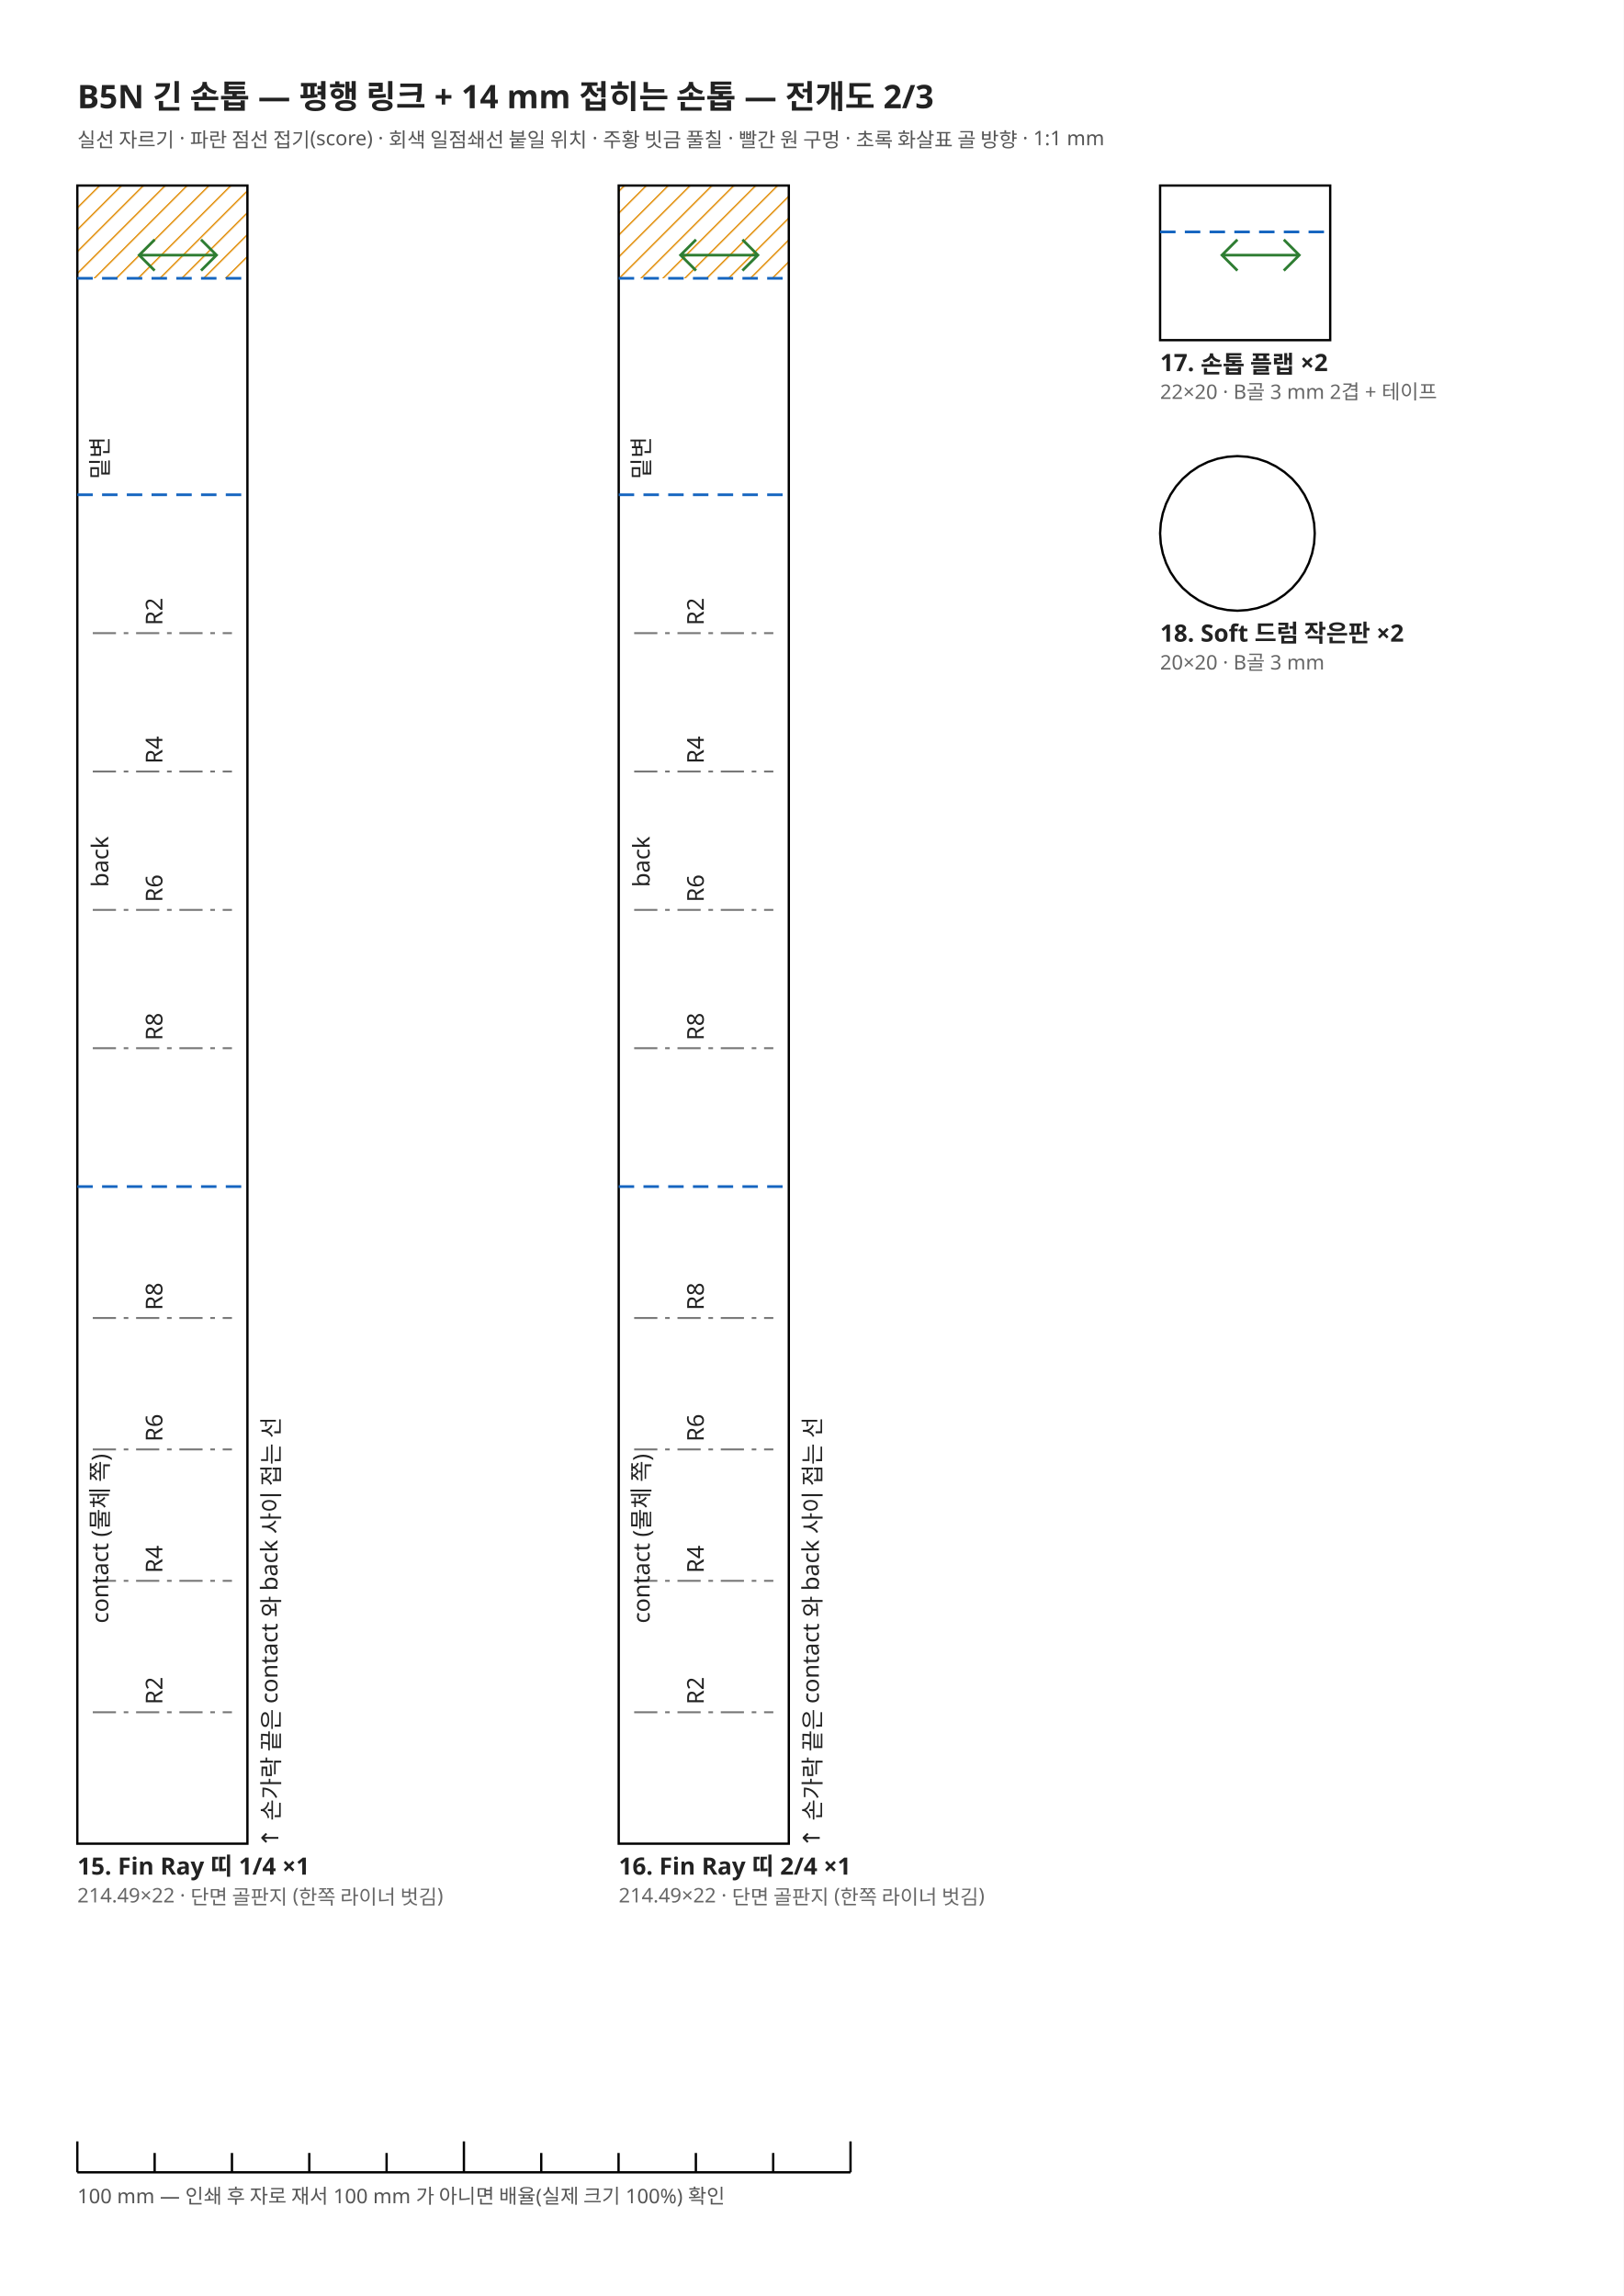
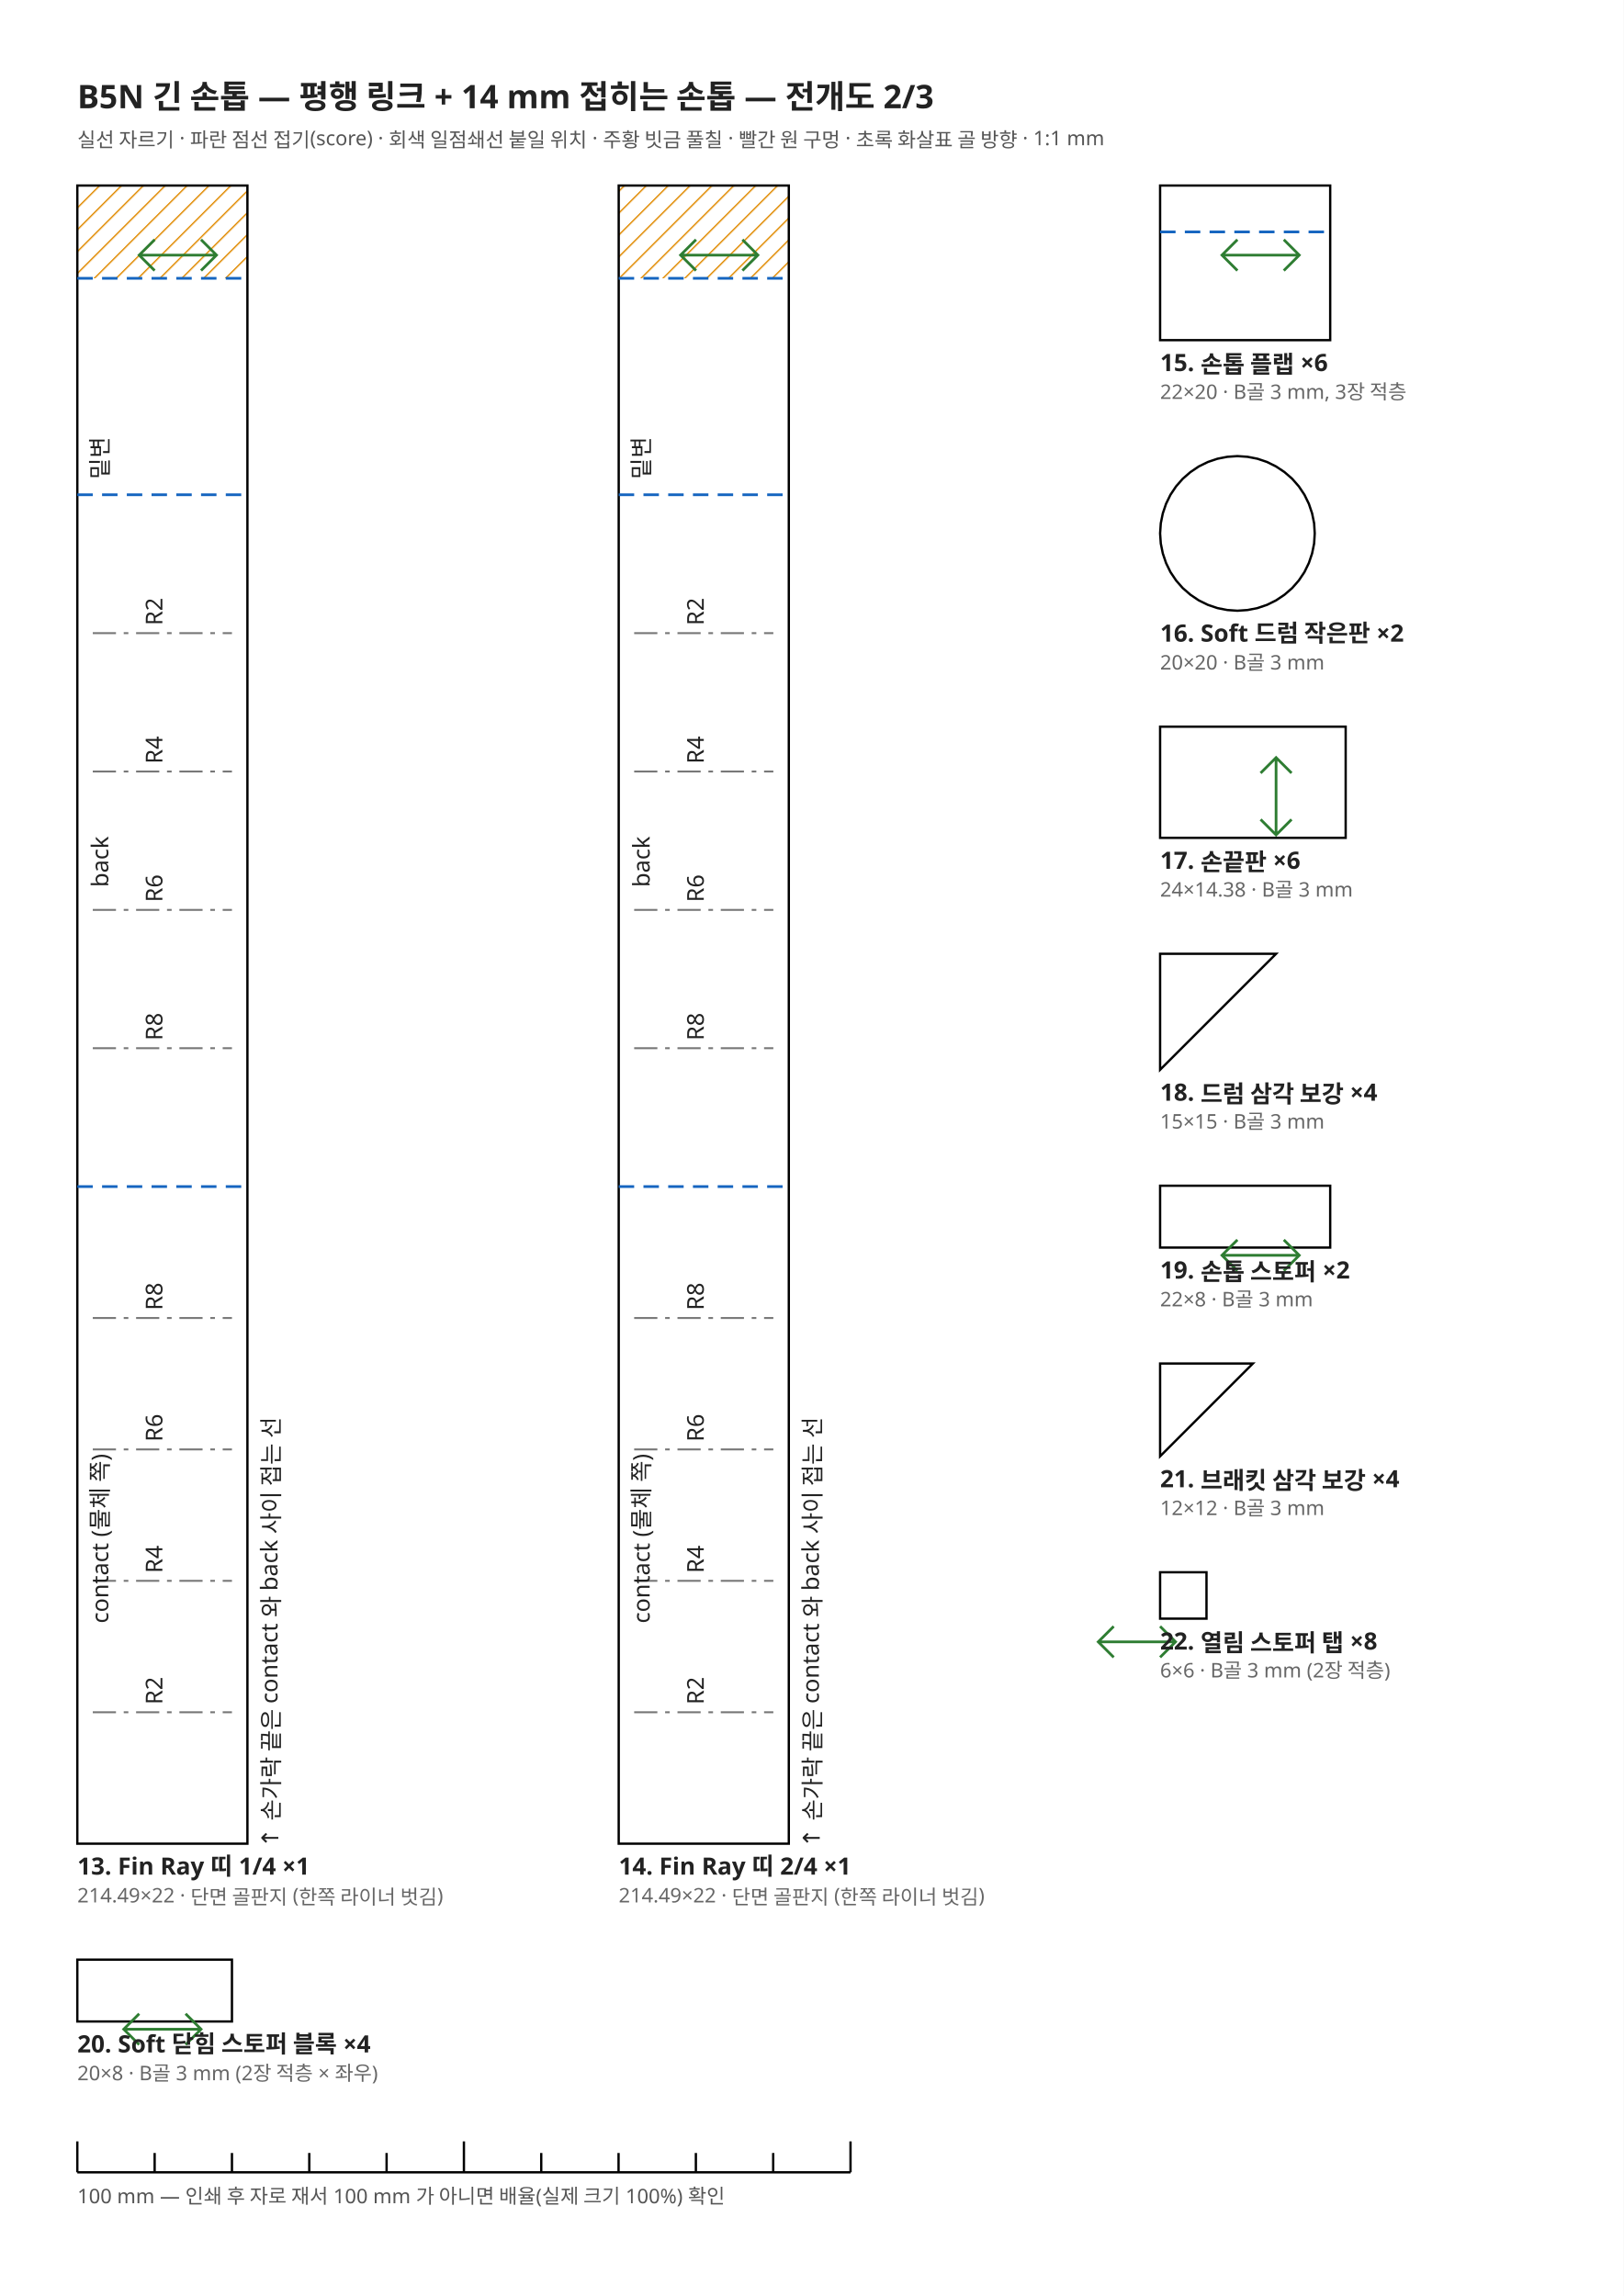
<svg xmlns="http://www.w3.org/2000/svg" width="210mm" height="297mm" viewBox="0 0 210 297">
  <defs>
    <pattern id="hatch" width="2" height="2" patternUnits="userSpaceOnUse" patternTransform="rotate(45)">
      <path d="M0 0V2" stroke="#e08a00" stroke-width=".35" />
    </pattern>
  </defs>
  <style>
.cut{fill:none;stroke:#000;stroke-width:.3}
.score{fill:none;stroke:#1565c0;stroke-width:.35;stroke-dasharray:2 1.2}
.mark{fill:none;stroke:#777;stroke-width:.25;stroke-dasharray:3 1 .6 1}
.glue{fill:url(#hatch);stroke:none}
.hole{fill:none;stroke:#c62828;stroke-width:.3}
.cross{stroke:#c62828;stroke-width:.2}
.flute{fill:none;stroke:#2e7d32;stroke-width:.35}
text{font-family:"WenQuanYi Zen Hei","IBM Plex Sans KR","Apple SD Gothic Neo","Malgun Gothic",sans-serif;fill:#222}
.lbl{font-size:3.1px;font-weight:bold}.dim{font-size:2.6px;fill:#666}
.hdr{font-size:4.2px;font-weight:bold}.small{font-size:2.6px;fill:#555}
</style>
  <rect width="210" height="297" fill="#fff" />
  <text class="hdr" x="10" y="14">B5N 긴 손톱 — 평행 링크 + 14 mm 접히는 손톱 — 전개도 2/3</text>
  <text class="small" x="10" y="19">실선 자르기 · 파란 점선 접기(score) · 회색 일점쇄선 붙일 위치 · 주황 빗금 풀칠 · 빨간 원 구멍 · 초록 화살표 골 방향 · 1:1 mm</text>
  <polygon class="glue" points="10,36 10,24 32,24 32,36" />
  <polygon class="cut" points="10,238.49 10,24 32,24 32,238.49" />
  <polyline class="score" points="10,153.49 32,153.49" />
  <polyline class="score" points="10,64 32,64" />
  <polyline class="score" points="10,36 32,36" />
  <polyline class="mark" points="12,221.49 30,221.49" />
  <polyline class="mark" points="12,81.9 30,81.9" />
  <polyline class="mark" points="12,204.49 30,204.49" />
  <polyline class="mark" points="12,99.8 30,99.8" />
  <polyline class="mark" points="12,187.49 30,187.49" />
  <polyline class="mark" points="12,117.7 30,117.7" />
  <polyline class="mark" points="12,170.49 30,170.49" />
  <polyline class="mark" points="12,135.59 30,135.59" />
  <text x="21" y="220.49" font-size="3" transform="rotate(-90 21 220.49)">R2</text>
  <text x="21" y="80.9" font-size="3" transform="rotate(-90 21 80.9)">R2</text>
  <text x="21" y="203.49" font-size="3" transform="rotate(-90 21 203.49)">R4</text>
  <text x="21" y="98.8" font-size="3" transform="rotate(-90 21 98.8)">R4</text>
  <text x="21" y="186.49" font-size="3" transform="rotate(-90 21 186.49)">R6</text>
  <text x="21" y="116.7" font-size="3" transform="rotate(-90 21 116.7)">R6</text>
  <text x="21" y="169.49" font-size="3" transform="rotate(-90 21 169.49)">R8</text>
  <text x="21" y="134.59" font-size="3" transform="rotate(-90 21 134.59)">R8</text>
  <text x="14" y="209.99" font-size="3" transform="rotate(-90 14 209.99)">contact (물체 쪽)</text>
  <text x="14" y="114.75" font-size="3" transform="rotate(-90 14 114.75)">back</text>
  <text x="14" y="62" font-size="3" transform="rotate(-90 14 62)">밑변</text>
  <text x="36" y="238.99" font-size="3" transform="rotate(-90 36 238.99)">↑ 손가락 끝은 contact 와 back 사이 접는 선</text>
  <path class="flute" d="M18 33H28M26 31L28 33L26 35M20 31L18 33L20 35" />
-   <text class="lbl" x="10" y="242.49">15. Fin Ray 띠 1/4 ×1</text>
+   <text class="lbl" x="10" y="242.49">13. Fin Ray 띠 1/4 ×1</text>
  <text class="dim" x="10" y="246.09">214.49×22 · 단면 골판지 (한쪽 라이너 벗김)</text>
  <polygon class="glue" points="80.02,36 80.02,24 102.02,24 102.02,36" />
  <polygon class="cut" points="80.02,238.49 80.02,24 102.02,24 102.02,238.49" />
  <polyline class="score" points="80.02,153.49 102.02,153.49" />
  <polyline class="score" points="80.02,64 102.02,64" />
  <polyline class="score" points="80.02,36 102.02,36" />
  <polyline class="mark" points="82.02,221.49 100.02,221.49" />
  <polyline class="mark" points="82.02,81.9 100.02,81.9" />
  <polyline class="mark" points="82.02,204.49 100.02,204.49" />
  <polyline class="mark" points="82.02,99.8 100.02,99.8" />
  <polyline class="mark" points="82.02,187.49 100.02,187.49" />
  <polyline class="mark" points="82.02,117.7 100.02,117.7" />
  <polyline class="mark" points="82.02,170.49 100.02,170.49" />
  <polyline class="mark" points="82.02,135.59 100.02,135.59" />
  <text x="91.02" y="220.49" font-size="3" transform="rotate(-90 91.02 220.49)">R2</text>
  <text x="91.02" y="80.9" font-size="3" transform="rotate(-90 91.02 80.9)">R2</text>
  <text x="91.02" y="203.49" font-size="3" transform="rotate(-90 91.02 203.49)">R4</text>
  <text x="91.02" y="98.8" font-size="3" transform="rotate(-90 91.02 98.8)">R4</text>
  <text x="91.02" y="186.49" font-size="3" transform="rotate(-90 91.02 186.49)">R6</text>
  <text x="91.02" y="116.7" font-size="3" transform="rotate(-90 91.02 116.7)">R6</text>
  <text x="91.02" y="169.49" font-size="3" transform="rotate(-90 91.02 169.49)">R8</text>
  <text x="91.02" y="134.59" font-size="3" transform="rotate(-90 91.02 134.59)">R8</text>
  <text x="84.02" y="209.99" font-size="3" transform="rotate(-90 84.02 209.99)">contact (물체 쪽)</text>
  <text x="84.02" y="114.75" font-size="3" transform="rotate(-90 84.02 114.75)">back</text>
  <text x="84.02" y="62" font-size="3" transform="rotate(-90 84.02 62)">밑변</text>
  <text x="106.02" y="238.99" font-size="3" transform="rotate(-90 106.02 238.99)">↑ 손가락 끝은 contact 와 back 사이 접는 선</text>
  <path class="flute" d="M88.02 33H98.02M96.02 31L98.02 33L96.02 35M90.02 31L88.02 33L90.02 35" />
-   <text class="lbl" x="80.02" y="242.49">16. Fin Ray 띠 2/4 ×1</text>
+   <text class="lbl" x="80.02" y="242.49">14. Fin Ray 띠 2/4 ×1</text>
  <text class="dim" x="80.02" y="246.09">214.49×22 · 단면 골판지 (한쪽 라이너 벗김)</text>
  <polygon class="cut" points="150.04,24 172.04,24 172.04,44 150.04,44" />
  <polyline class="score" points="150.04,30 172.04,30" />
  <path class="flute" d="M158.04 33H168.04M166.04 31L168.04 33L166.04 35M160.04 31L158.04 33L160.04 35" />
-   <text class="lbl" x="150.04" y="48">17. 손톱 플랩 ×2</text>
-   <text class="dim" x="150.04" y="51.6">22×20 · B골 3 mm 2겹 + 테이프</text>
+   <text class="lbl" x="150.04" y="48">15. 손톱 플랩 ×6</text>
+   <text class="dim" x="150.04" y="51.6">22×20 · B골 3 mm, 3장 적층</text>
  <polygon class="cut" points="170.04,69 169.96,70.31 169.7,71.59 169.28,72.83 168.71,74 167.98,75.09 167.12,76.07 166.13,76.93 165.04,77.66 163.87,78.24 162.63,78.66 161.35,78.91 160.04,79 158.74,78.91 157.46,78.66 156.22,78.24 155.04,77.66 153.96,76.93 152.97,76.07 152.11,75.09 151.38,74 150.81,72.83 150.39,71.59 150.13,70.31 150.04,69 150.13,67.69 150.39,66.41 150.81,65.17 151.38,64 152.11,62.91 152.97,61.93 153.96,61.07 155.04,60.34 156.22,59.76 157.46,59.34 158.74,59.09 160.04,59 161.35,59.09 162.63,59.34 163.87,59.76 165.04,60.34 166.13,61.07 167.12,61.93 167.98,62.91 168.71,64 169.28,65.17 169.7,66.41 169.96,67.69" />
-   <text class="lbl" x="150.04" y="83">18. Soft 드럼 작은판 ×2</text>
+   <text class="lbl" x="150.04" y="83">16. Soft 드럼 작은판 ×2</text>
  <text class="dim" x="150.04" y="86.6">20×20 · B골 3 mm</text>
+   <polygon class="cut" points="150.04,94 174.04,94 174.04,108.38 150.04,108.38" />
+   <path class="flute" d="M165.04 98V108M163.04 106L165.04 108L167.04 106M163.04 100L165.04 98L167.04 100" />
+   <text class="lbl" x="150.04" y="112.38">17. 손끝판 ×6</text>
+   <text class="dim" x="150.04" y="115.98">24×14.38 · B골 3 mm</text>
+   <polygon class="cut" points="150.04,123.38 165.04,123.38 150.04,138.38" />
+   <text class="lbl" x="150.04" y="142.38">18. 드럼 삼각 보강 ×4</text>
+   <text class="dim" x="150.04" y="145.98">15×15 · B골 3 mm</text>
+   <polygon class="cut" points="150.04,153.38 172.04,153.38 172.04,161.38 150.04,161.38" />
+   <path class="flute" d="M158.04 162.38H168.04M166.04 160.38L168.04 162.38L166.04 164.38M160.04 160.38L158.04 162.38L160.04 164.38" />
+   <text class="lbl" x="150.04" y="165.38">19. 손톱 스토퍼 ×2</text>
+   <text class="dim" x="150.04" y="168.98">22×8 · B골 3 mm</text>
+   <polygon class="cut" points="10,253.49 30,253.49 30,261.49 10,261.49" />
+   <path class="flute" d="M16 262.49H26M24 260.49L26 262.49L24 264.49M18 260.49L16 262.49L18 264.49" />
+   <text class="lbl" x="10" y="265.49">20. Soft 닫힘 스토퍼 블록 ×4</text>
+   <text class="dim" x="10" y="269.09">20×8 · B골 3 mm (2장 적층 × 좌우)</text>
+   <polygon class="cut" points="150.04,176.38 162.04,176.38 150.04,188.38" />
+   <text class="lbl" x="150.04" y="192.38">21. 브래킷 삼각 보강 ×4</text>
+   <text class="dim" x="150.04" y="195.98">12×12 · B골 3 mm</text>
+   <polygon class="cut" points="150.04,203.38 156.04,203.38 156.04,209.38 150.04,209.38" />
+   <path class="flute" d="M142.04 212.38H152.04M150.04 210.38L152.04 212.38L150.04 214.38M144.04 210.38L142.04 212.38L144.04 214.38" />
+   <text class="lbl" x="150.04" y="213.38">22. 열림 스토퍼 탭 ×8</text>
+   <text class="dim" x="150.04" y="216.98">6×6 · B골 3 mm (2장 적층)</text>
  <path class="cut" d="M10 281h100" />
  <path class="cut" d="M10 281v-4" />
  <path class="cut" d="M20 281v-2.5" />
  <path class="cut" d="M30 281v-2.5" />
  <path class="cut" d="M40 281v-2.5" />
  <path class="cut" d="M50 281v-2.5" />
  <path class="cut" d="M60 281v-4" />
  <path class="cut" d="M70 281v-2.5" />
  <path class="cut" d="M80 281v-2.5" />
  <path class="cut" d="M90 281v-2.5" />
  <path class="cut" d="M100 281v-2.5" />
  <path class="cut" d="M110 281v-4" />
  <text class="small" x="10" y="285">100 mm — 인쇄 후 자로 재서 100 mm 가 아니면 배율(실제 크기 100%) 확인</text>
</svg>
